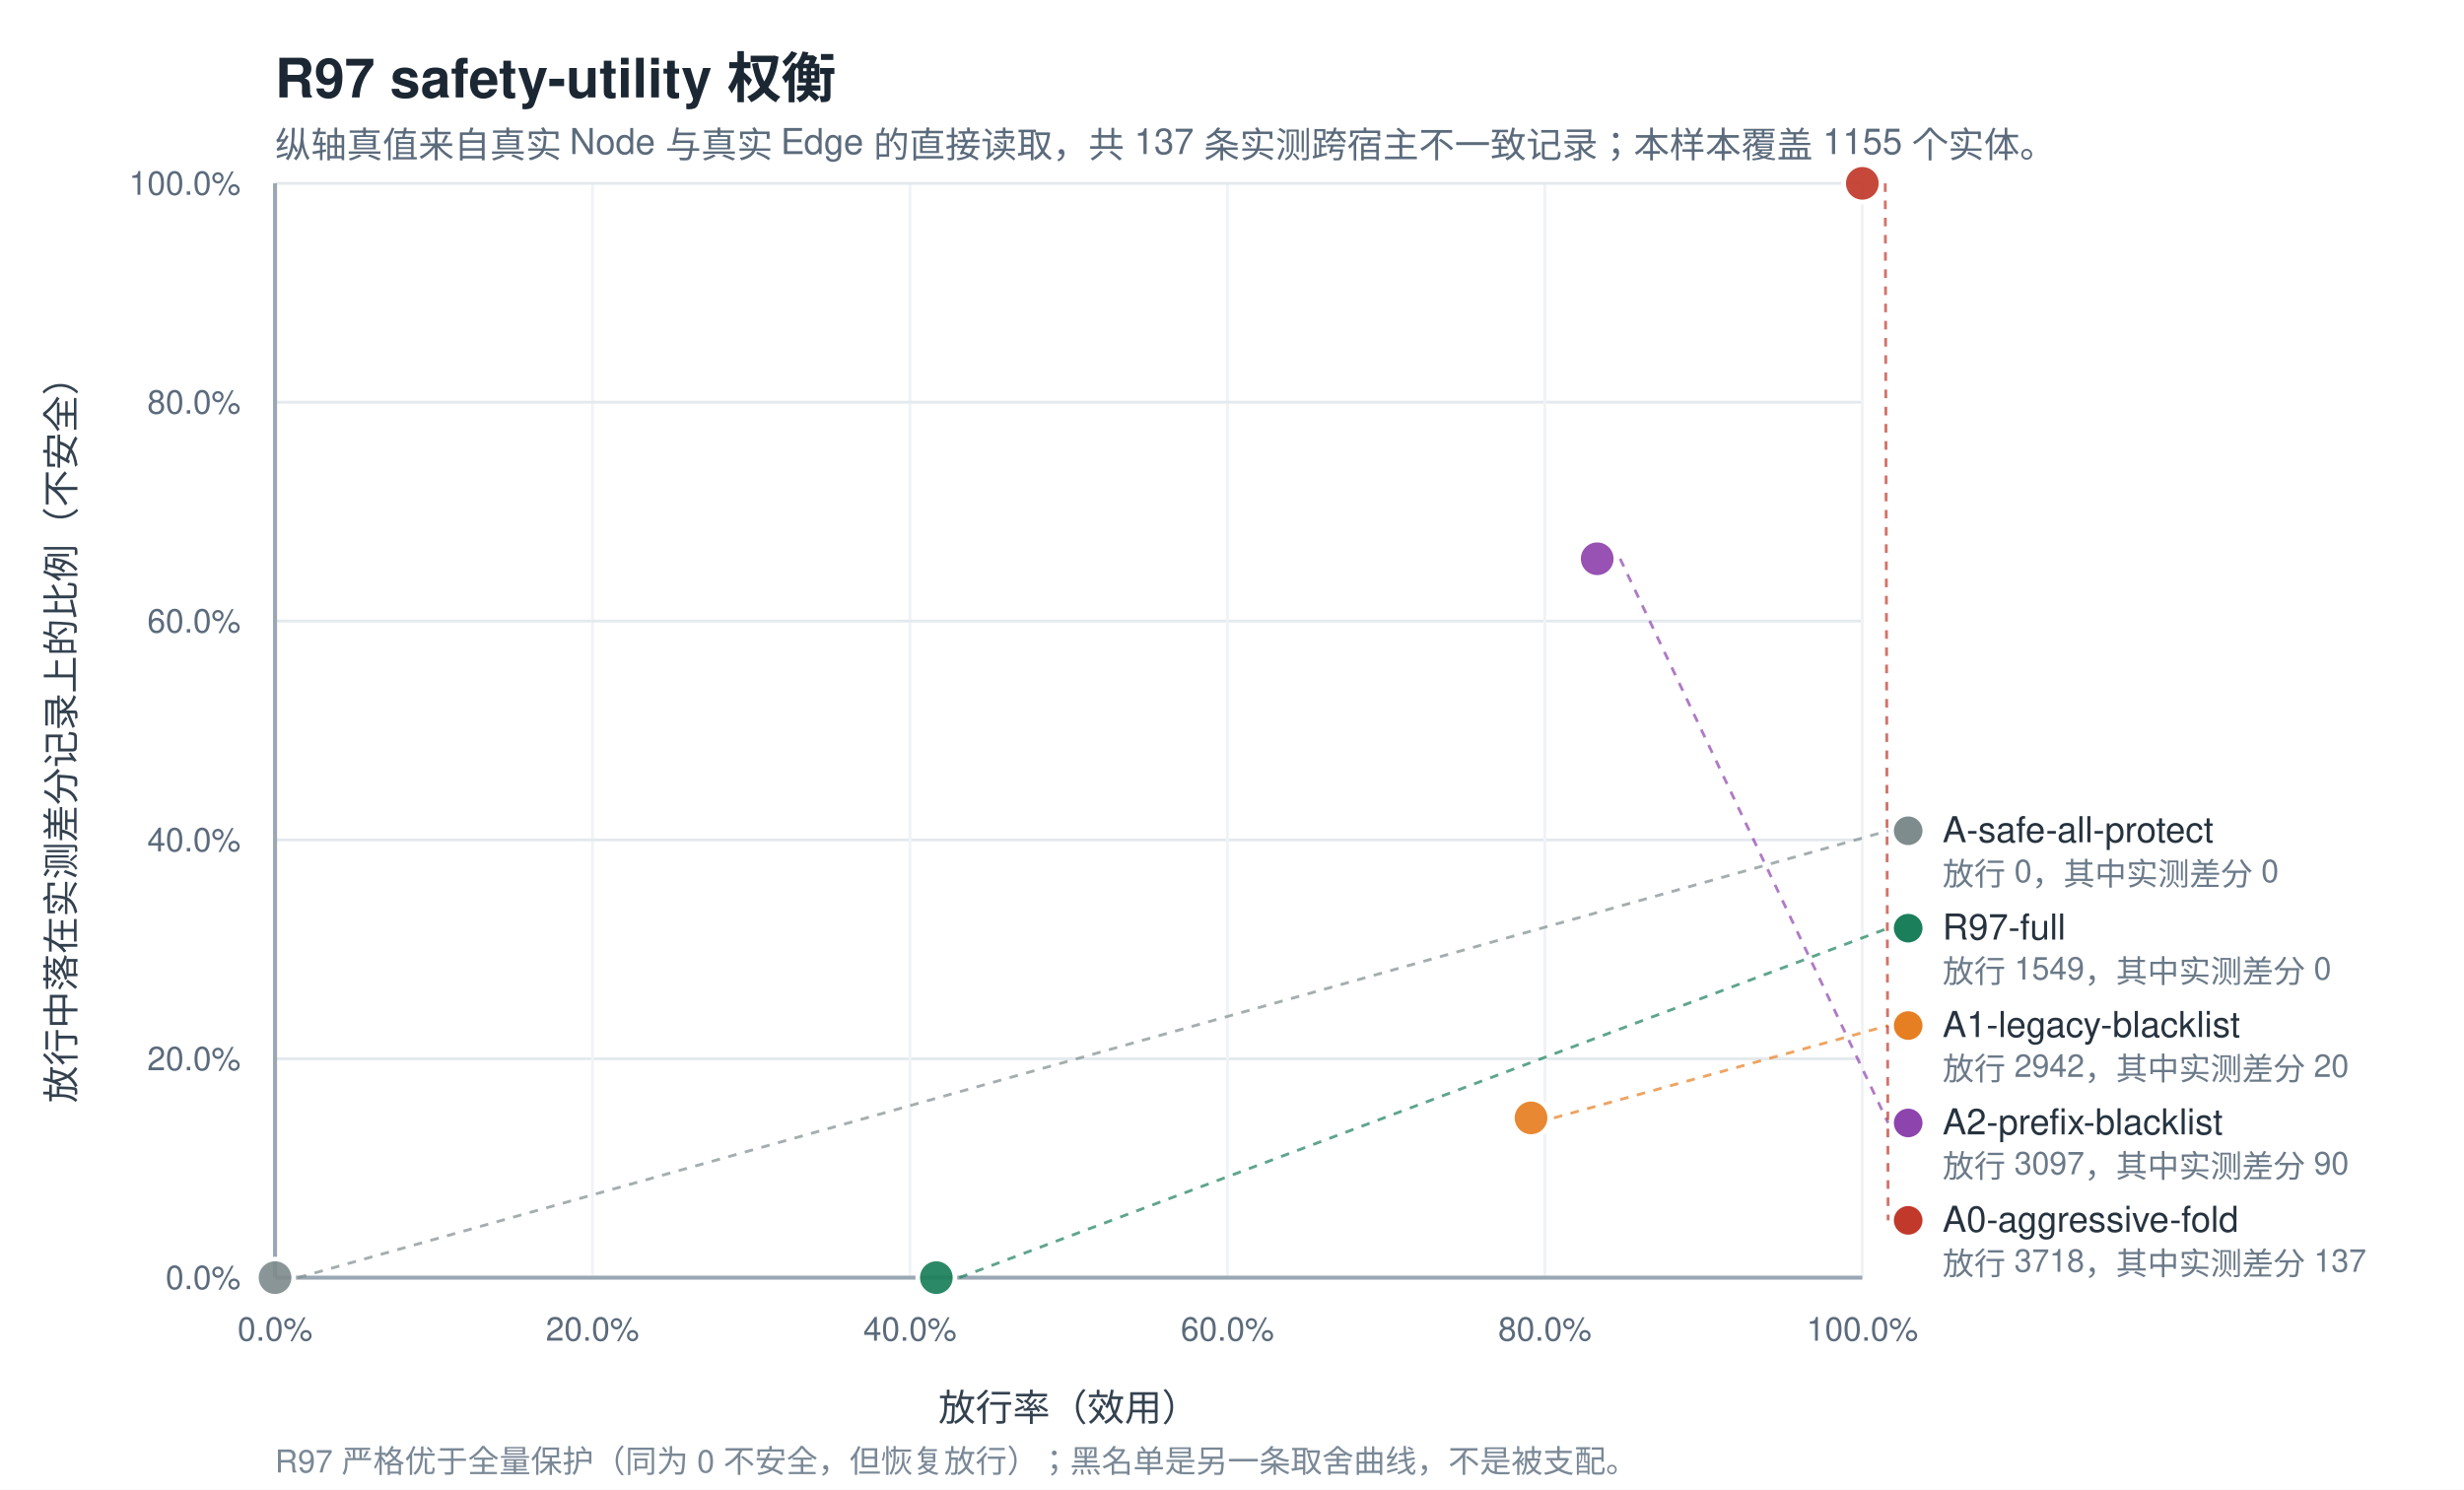
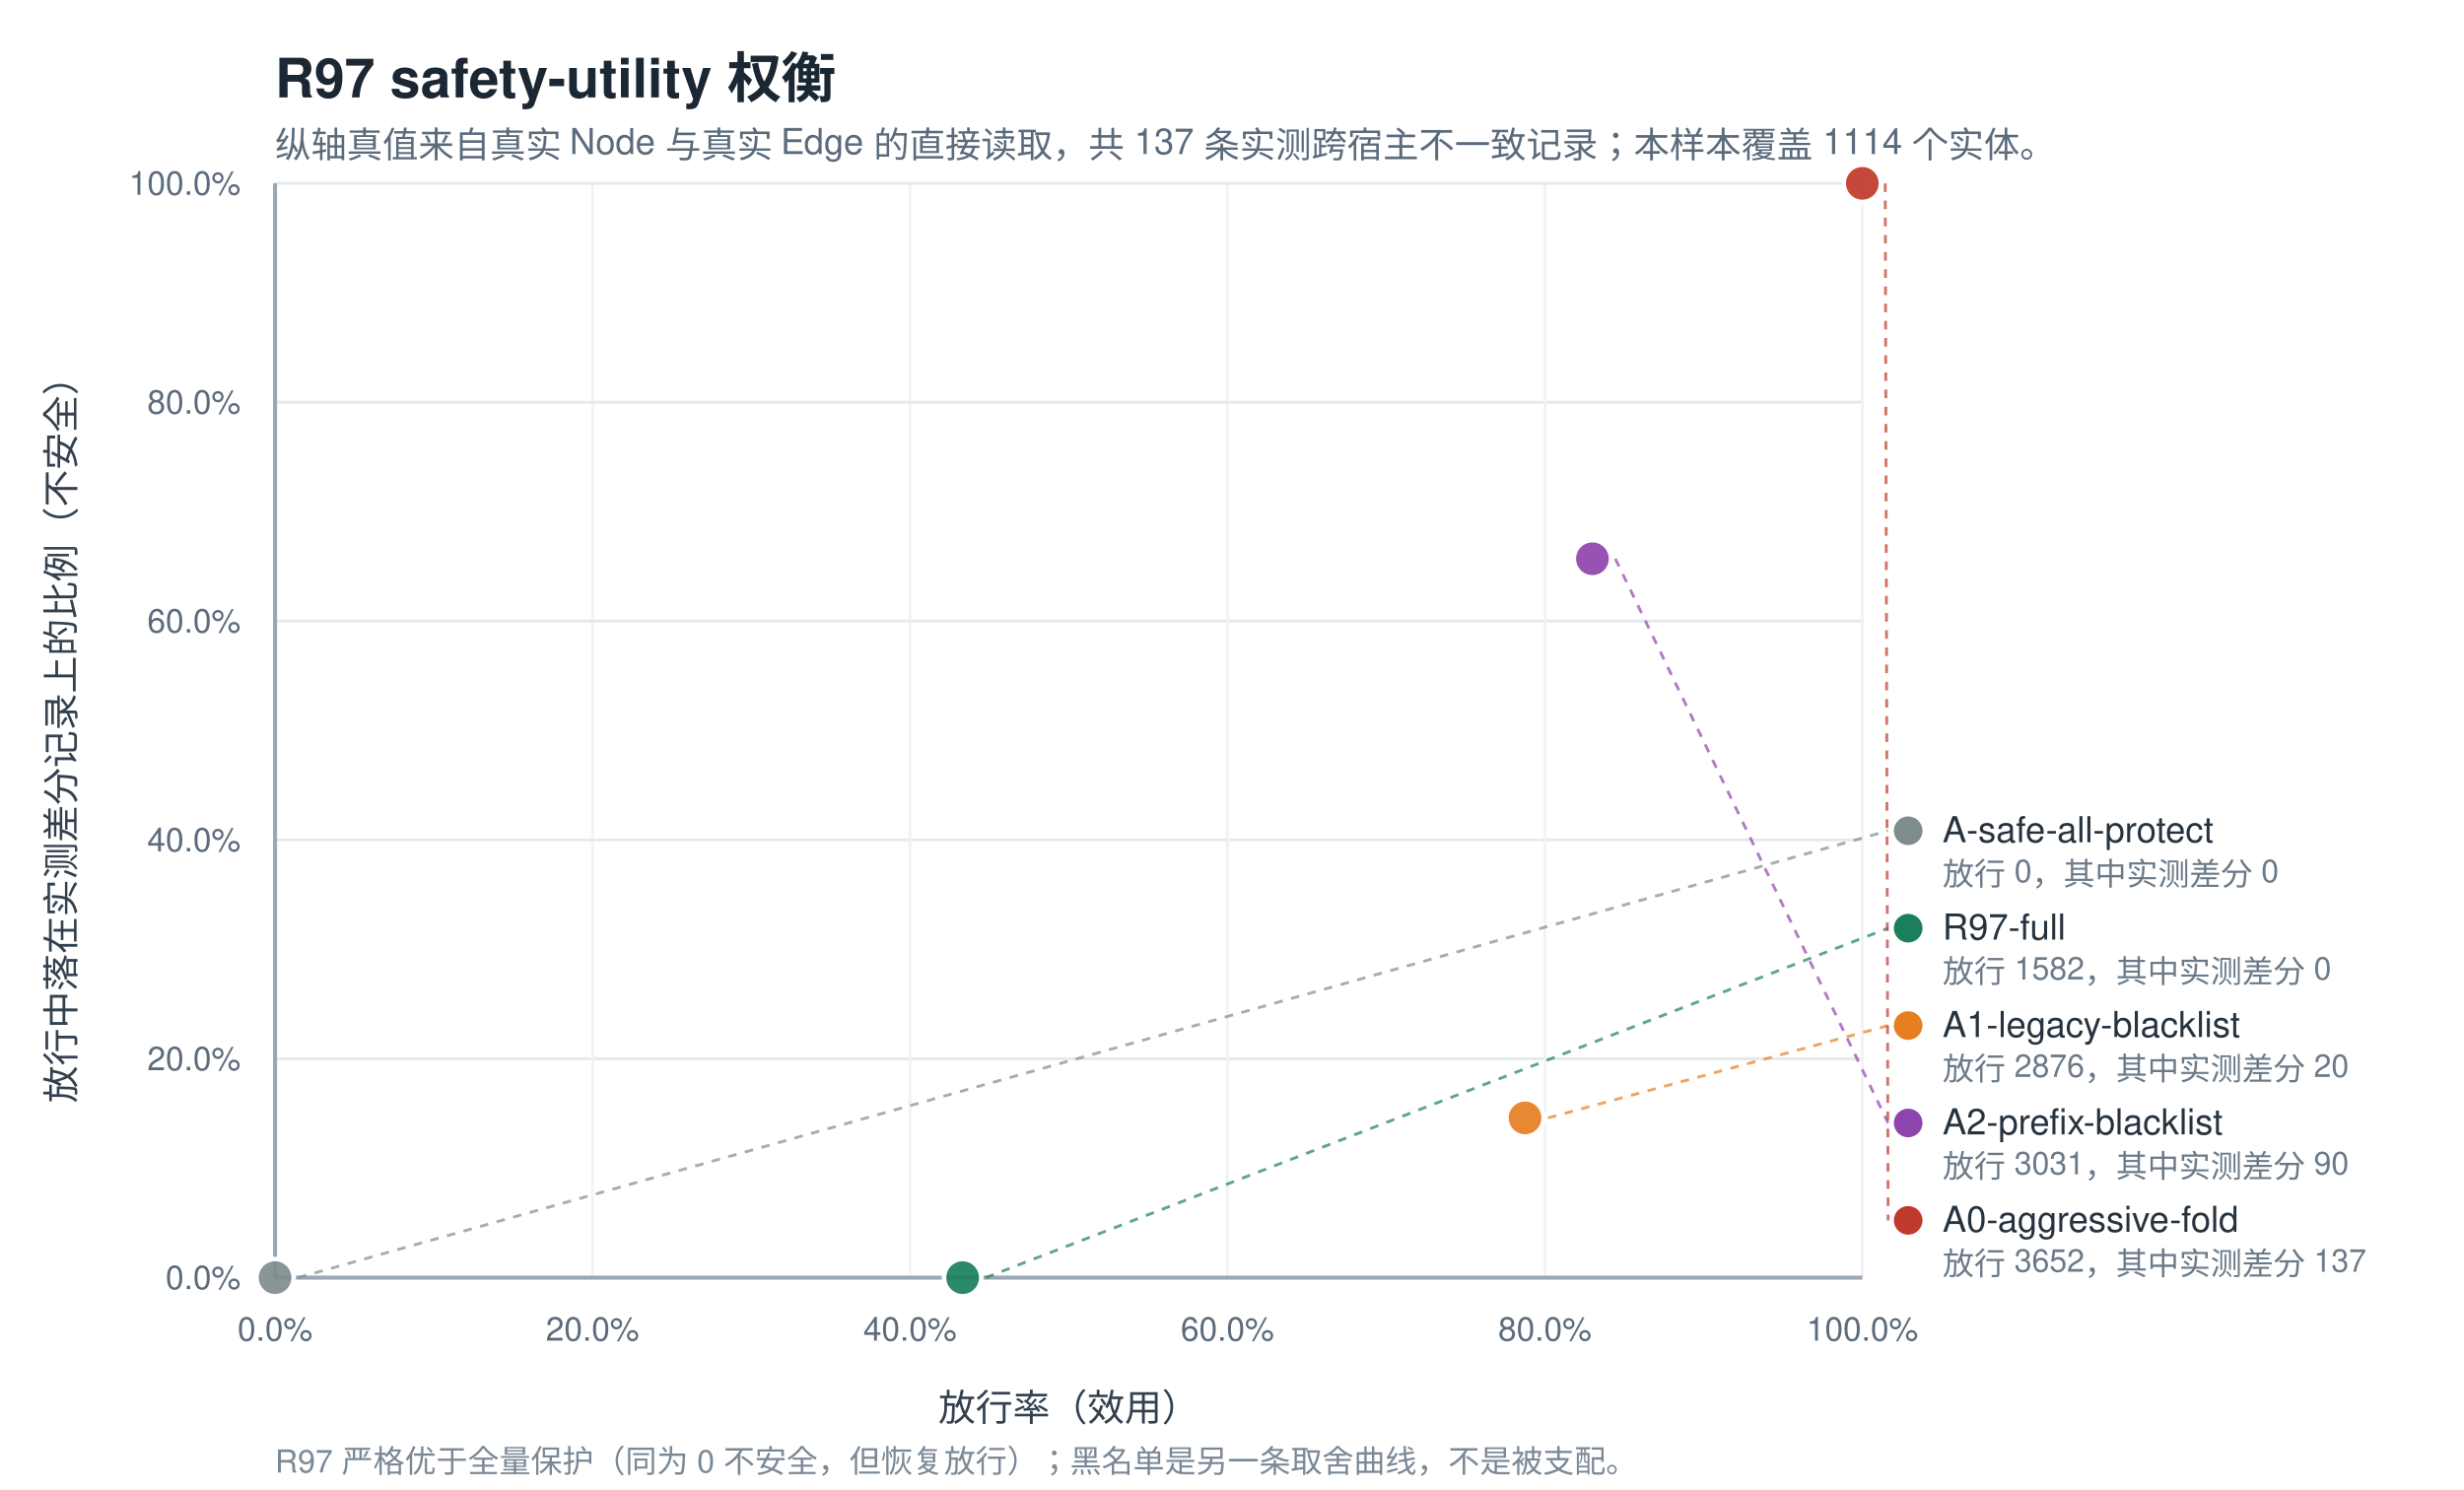
<svg xmlns="http://www.w3.org/2000/svg" width="860" height="520" viewBox="0 0 860 520" font-family="Segoe UI, Helvetica, Arial, sans-serif">
  <rect width="860" height="520" fill="#ffffff" />
  <text x="96" y="34" font-size="19" font-weight="600" fill="#1b2733">R97 safety-utility 权衡</text>
-   <text x="96" y="55" font-size="12.5" fill="#5b6b7c">纵轴真值来自真实 Node 与真实 Edge 的直接读取，共 137 条实测跨宿主不一致记录；本样本覆盖 1155 个实体。</text>
+   <text x="96" y="55" font-size="12.5" fill="#5b6b7c">纵轴真值来自真实 Node 与真实 Edge 的直接读取，共 137 条实测跨宿主不一致记录；本样本覆盖 1114 个实体。</text>
  <line x1="96" y1="446" x2="650" y2="446" stroke="#e4e9ee" stroke-width="1" />
  <text x="84" y="450" font-size="11.5" fill="#5b6b7c" text-anchor="end">0.0%</text>
  <line x1="96" y1="64" x2="96" y2="446" stroke="#f0f3f6" stroke-width="1" />
  <text x="96" y="468" font-size="11.5" fill="#5b6b7c" text-anchor="middle">0.0%</text>
  <line x1="96" y1="369.6" x2="650" y2="369.6" stroke="#e4e9ee" stroke-width="1" />
  <text x="84" y="373.6" font-size="11.5" fill="#5b6b7c" text-anchor="end">20.0%</text>
  <line x1="206.8" y1="64" x2="206.8" y2="446" stroke="#f0f3f6" stroke-width="1" />
  <text x="206.8" y="468" font-size="11.5" fill="#5b6b7c" text-anchor="middle">20.0%</text>
  <line x1="96" y1="293.2" x2="650" y2="293.2" stroke="#e4e9ee" stroke-width="1" />
  <text x="84" y="297.2" font-size="11.5" fill="#5b6b7c" text-anchor="end">40.0%</text>
  <line x1="317.6" y1="64" x2="317.6" y2="446" stroke="#f0f3f6" stroke-width="1" />
  <text x="317.6" y="468" font-size="11.5" fill="#5b6b7c" text-anchor="middle">40.0%</text>
  <line x1="96" y1="216.8" x2="650" y2="216.8" stroke="#e4e9ee" stroke-width="1" />
  <text x="84" y="220.8" font-size="11.5" fill="#5b6b7c" text-anchor="end">60.0%</text>
  <line x1="428.4" y1="64" x2="428.4" y2="446" stroke="#f0f3f6" stroke-width="1" />
  <text x="428.4" y="468" font-size="11.5" fill="#5b6b7c" text-anchor="middle">60.0%</text>
  <line x1="96" y1="140.4" x2="650" y2="140.4" stroke="#e4e9ee" stroke-width="1" />
  <text x="84" y="144.4" font-size="11.5" fill="#5b6b7c" text-anchor="end">80.0%</text>
  <line x1="539.2" y1="64" x2="539.2" y2="446" stroke="#f0f3f6" stroke-width="1" />
  <text x="539.2" y="468" font-size="11.5" fill="#5b6b7c" text-anchor="middle">80.0%</text>
  <line x1="96" y1="64" x2="650" y2="64" stroke="#e4e9ee" stroke-width="1" />
  <text x="84" y="68" font-size="11.5" fill="#5b6b7c" text-anchor="end">100.0%</text>
  <line x1="650" y1="64" x2="650" y2="446" stroke="#f0f3f6" stroke-width="1" />
  <text x="650" y="468" font-size="11.5" fill="#5b6b7c" text-anchor="middle">100.0%</text>
  <line x1="96" y1="446" x2="650" y2="446" stroke="#9aa7b4" stroke-width="1.4" />
  <line x1="96" y1="64" x2="96" y2="446" stroke="#9aa7b4" stroke-width="1.4" />
  <text x="373" y="496" font-size="13" fill="#33414f" text-anchor="middle">放行率（效用）</text>
  <text x="26" y="255" font-size="13" fill="#33414f" text-anchor="middle" transform="rotate(-90 26 255)">放行中落在实测差分记录上的比例（不安全）</text>
  <circle cx="96" cy="446" r="6.5" fill="#7f8c8d" fill-opacity="0.92" stroke="#ffffff" stroke-width="1.6" />
  <line x1="104" y1="446" x2="659" y2="290" stroke="#7f8c8d" stroke-width="1" stroke-dasharray="3 3" stroke-opacity="0.7" />
  <circle cx="666" cy="290" r="5" fill="#7f8c8d" />
  <text x="678" y="294" font-size="12.5" fill="#26333f">A-safe-all-protect</text>
  <text x="678" y="309" font-size="11" fill="#6b7a89">放行 0，其中实测差分 0</text>
-   <circle cx="326.808" cy="446" r="6.5" fill="#1a7f5a" fill-opacity="0.92" stroke="#ffffff" stroke-width="1.6" />
-   <line x1="334.808" y1="446" x2="659" y2="324" stroke="#1a7f5a" stroke-width="1" stroke-dasharray="3 3" stroke-opacity="0.7" />
+   <circle cx="335.986" cy="446" r="6.5" fill="#1a7f5a" fill-opacity="0.92" stroke="#ffffff" stroke-width="1.6" />
+   <line x1="343.986" y1="446" x2="659" y2="324" stroke="#1a7f5a" stroke-width="1" stroke-dasharray="3 3" stroke-opacity="0.7" />
  <circle cx="666" cy="324" r="5" fill="#1a7f5a" />
  <text x="678" y="328" font-size="12.5" fill="#26333f">R97-full</text>
-   <text x="678" y="343" font-size="11" fill="#6b7a89">放行 1549，其中实测差分 0</text>
-   <circle cx="534.372" cy="390.234" r="6.5" fill="#e67e22" fill-opacity="0.92" stroke="#ffffff" stroke-width="1.6" />
-   <line x1="542.372" y1="390.234" x2="659" y2="358" stroke="#e67e22" stroke-width="1" stroke-dasharray="3 3" stroke-opacity="0.7" />
+   <text x="678" y="343" font-size="11" fill="#6b7a89">放行 1582，其中实测差分 0</text>
+   <circle cx="532.283" cy="390.234" r="6.5" fill="#e67e22" fill-opacity="0.92" stroke="#ffffff" stroke-width="1.6" />
+   <line x1="540.283" y1="390.234" x2="659" y2="358" stroke="#e67e22" stroke-width="1" stroke-dasharray="3 3" stroke-opacity="0.7" />
  <circle cx="666" cy="358" r="5" fill="#e67e22" />
  <text x="678" y="362" font-size="12.5" fill="#26333f">A1-legacy-blacklist</text>
-   <text x="678" y="377" font-size="11" fill="#6b7a89">放行 2942，其中实测差分 20</text>
-   <circle cx="557.468" cy="195.051" r="6.5" fill="#8e44ad" fill-opacity="0.92" stroke="#ffffff" stroke-width="1.6" />
-   <line x1="565.468" y1="195.051" x2="659" y2="392" stroke="#8e44ad" stroke-width="1" stroke-dasharray="3 3" stroke-opacity="0.7" />
+   <text x="678" y="377" font-size="11" fill="#6b7a89">放行 2876，其中实测差分 20</text>
+   <circle cx="555.796" cy="195.051" r="6.5" fill="#8e44ad" fill-opacity="0.92" stroke="#ffffff" stroke-width="1.6" />
+   <line x1="563.796" y1="195.051" x2="659" y2="392" stroke="#8e44ad" stroke-width="1" stroke-dasharray="3 3" stroke-opacity="0.7" />
  <circle cx="666" cy="392" r="5" fill="#8e44ad" />
  <text x="678" y="396" font-size="12.5" fill="#26333f">A2-prefix-blacklist</text>
-   <text x="678" y="411" font-size="11" fill="#6b7a89">放行 3097，其中实测差分 90</text>
+   <text x="678" y="411" font-size="11" fill="#6b7a89">放行 3031，其中实测差分 90</text>
  <circle cx="650" cy="64" r="6.5" fill="#c0392b" fill-opacity="0.92" stroke="#ffffff" stroke-width="1.6" />
  <line x1="658" y1="64" x2="659" y2="426" stroke="#c0392b" stroke-width="1" stroke-dasharray="3 3" stroke-opacity="0.7" />
  <circle cx="666" cy="426" r="5" fill="#c0392b" />
  <text x="678" y="430" font-size="12.5" fill="#26333f">A0-aggressive-fold</text>
-   <text x="678" y="445" font-size="11" fill="#6b7a89">放行 3718，其中实测差分 137</text>
+   <text x="678" y="445" font-size="11" fill="#6b7a89">放行 3652，其中实测差分 137</text>
  <text x="96" y="514" font-size="11" fill="#7a8896">R97 严格优于全量保护（同为 0 不安全，但恢复放行）；黑名单是另一条取舍曲线，不是被支配。</text>
</svg>
